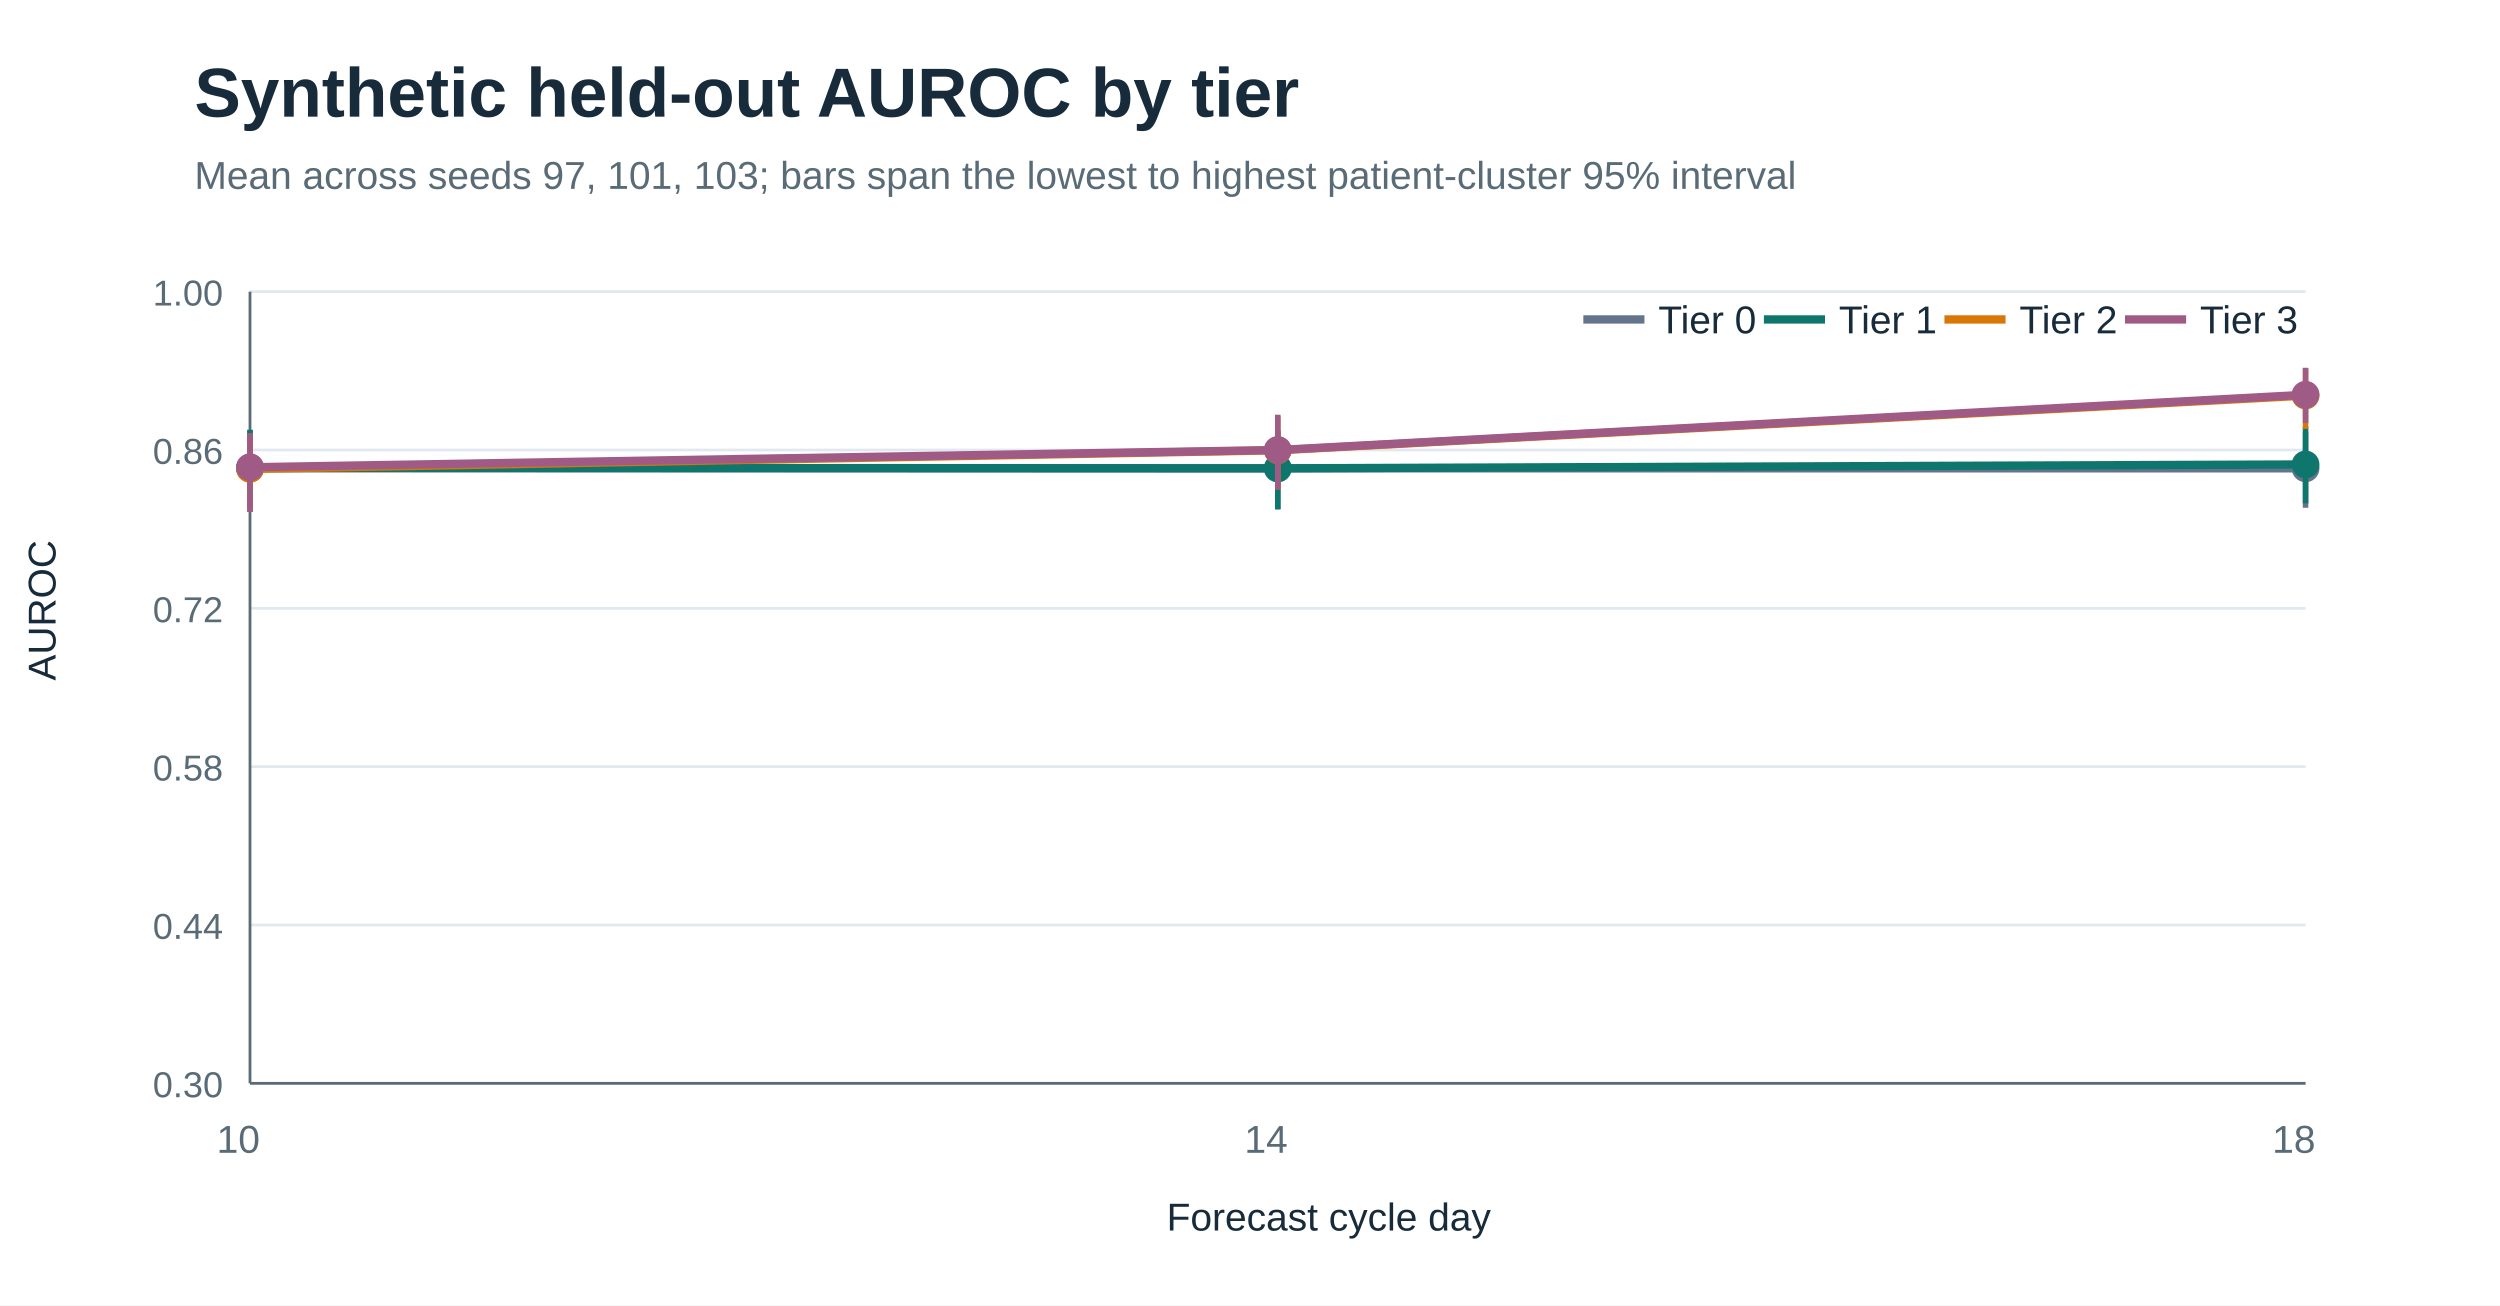
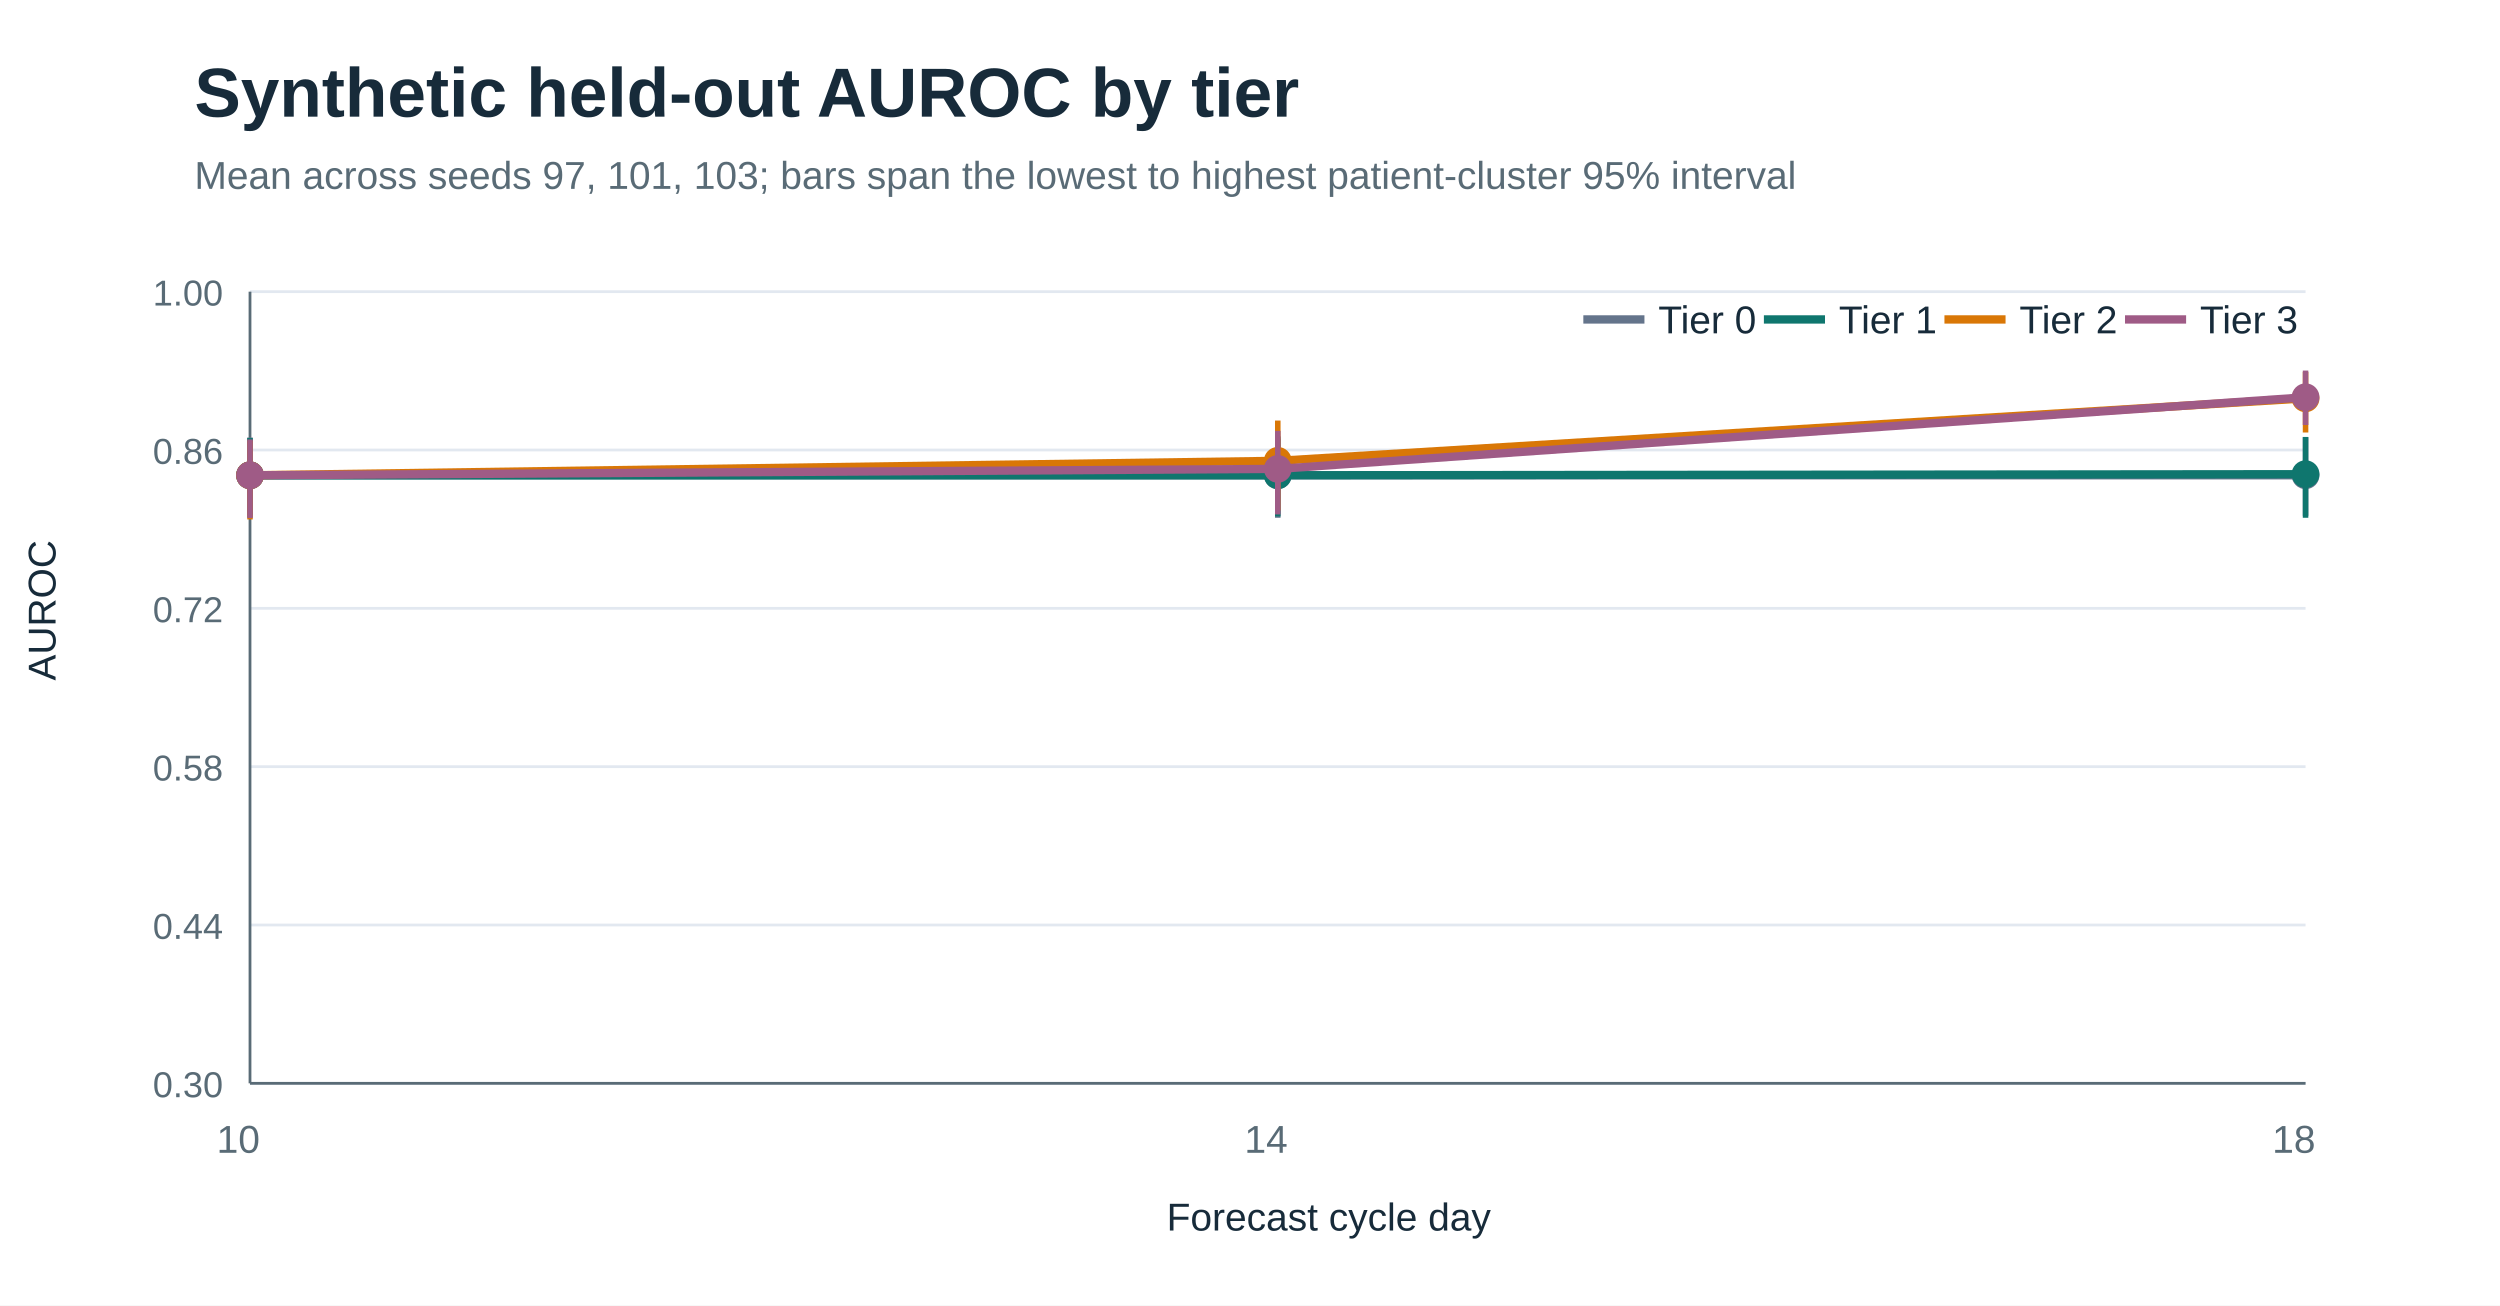
<svg xmlns="http://www.w3.org/2000/svg" width="900" height="470" viewBox="0 0 900 470">
  <rect width="900" height="470" fill="#ffffff" />
  <text x="70" y="42" font-family="Arial" font-size="25" font-weight="700" fill="#172b3a">Synthetic held-out AUROC by tier</text>
  <text x="70" y="68" font-family="Arial" font-size="14" fill="#596b76">Mean across seeds 97, 101, 103; bars span the lowest to highest patient-cluster 95% interval</text>
  <line x1="90" y1="390.0" x2="830" y2="390.0" stroke="#e2e8f0" />
  <text x="55" y="395.0" font-family="Arial" font-size="13" fill="#596b76">0.30</text>
  <line x1="90" y1="333.0" x2="830" y2="333.0" stroke="#e2e8f0" />
  <text x="55" y="338.0" font-family="Arial" font-size="13" fill="#596b76">0.44</text>
  <line x1="90" y1="276.0" x2="830" y2="276.0" stroke="#e2e8f0" />
  <text x="55" y="281.0" font-family="Arial" font-size="13" fill="#596b76">0.58</text>
  <line x1="90" y1="219.0" x2="830" y2="219.0" stroke="#e2e8f0" />
  <text x="55" y="224.0" font-family="Arial" font-size="13" fill="#596b76">0.72</text>
  <line x1="90" y1="162.0" x2="830" y2="162.0" stroke="#e2e8f0" />
  <text x="55" y="167.0" font-family="Arial" font-size="13" fill="#596b76">0.86</text>
  <line x1="90" y1="105.0" x2="830" y2="105.0" stroke="#e2e8f0" />
  <text x="55" y="110.0" font-family="Arial" font-size="13" fill="#596b76">1.00</text>
  <line x1="90" y1="105" x2="90" y2="390" stroke="#596b76" />
  <line x1="90" y1="390" x2="830" y2="390" stroke="#596b76" />
  <text x="20" y="245" transform="rotate(-90 20 245)" font-family="Arial" font-size="14" fill="#172b3a">AUROC</text>
  <text x="78.0" y="415" font-family="Arial" font-size="14" fill="#596b76">10</text>
  <text x="448.0" y="415" font-family="Arial" font-size="14" fill="#596b76">14</text>
  <text x="818.0" y="415" font-family="Arial" font-size="14" fill="#596b76">18</text>
  <text x="420" y="443" font-family="Arial" font-size="14" fill="#172b3a">Forecast cycle day</text>
-   <line x1="90.0" y1="155.0" x2="90.0" y2="183.4" stroke="#64748b" stroke-width="2" />
-   <circle cx="90.0" cy="168.6" r="5" fill="#64748b" />
-   <line x1="460.0" y1="155.4" x2="460.0" y2="183.3" stroke="#64748b" stroke-width="2" />
-   <circle cx="460.0" cy="168.6" r="5" fill="#64748b" />
-   <line x1="830.0" y1="155.4" x2="830.0" y2="182.8" stroke="#64748b" stroke-width="2" />
-   <circle cx="830.0" cy="168.6" r="5" fill="#64748b" />
-   <polyline points="90.0,168.6 460.0,168.6 830.0,168.6" fill="none" stroke="#64748b" stroke-width="3" />
+   <line x1="90.0" y1="157.5" x2="90.0" y2="186.2" stroke="#64748b" stroke-width="2" />
+   <circle cx="90.0" cy="171.1" r="5" fill="#64748b" />
+   <line x1="460.0" y1="157.9" x2="460.0" y2="186.4" stroke="#64748b" stroke-width="2" />
+   <circle cx="460.0" cy="171.1" r="5" fill="#64748b" />
+   <line x1="830.0" y1="157.4" x2="830.0" y2="185.7" stroke="#64748b" stroke-width="2" />
+   <circle cx="830.0" cy="171.1" r="5" fill="#64748b" />
+   <polyline points="90.0,171.1 460.0,171.1 830.0,171.1" fill="none" stroke="#64748b" stroke-width="3" />
  <line x1="570" y1="115" x2="592" y2="115" stroke="#64748b" stroke-width="3" />
  <text x="597" y="120" font-family="Arial" font-size="14" fill="#172b3a">Tier 0</text>
-   <line x1="90.0" y1="154.7" x2="90.0" y2="182.8" stroke="#0f766e" stroke-width="2" />
-   <circle cx="90.0" cy="168.4" r="5" fill="#0f766e" />
-   <line x1="460.0" y1="154.9" x2="460.0" y2="183.4" stroke="#0f766e" stroke-width="2" />
-   <circle cx="460.0" cy="168.6" r="5" fill="#0f766e" />
-   <line x1="830.0" y1="153.5" x2="830.0" y2="181.2" stroke="#0f766e" stroke-width="2" />
-   <circle cx="830.0" cy="167.2" r="5" fill="#0f766e" />
-   <polyline points="90.0,168.4 460.0,168.6 830.0,167.2" fill="none" stroke="#0f766e" stroke-width="3" />
+   <line x1="90.0" y1="157.7" x2="90.0" y2="185.4" stroke="#0f766e" stroke-width="2" />
+   <circle cx="90.0" cy="171.1" r="5" fill="#0f766e" />
+   <line x1="460.0" y1="157.1" x2="460.0" y2="185.9" stroke="#0f766e" stroke-width="2" />
+   <circle cx="460.0" cy="171.1" r="5" fill="#0f766e" />
+   <line x1="830.0" y1="157.3" x2="830.0" y2="186.4" stroke="#0f766e" stroke-width="2" />
+   <circle cx="830.0" cy="170.7" r="5" fill="#0f766e" />
+   <polyline points="90.0,171.1 460.0,171.1 830.0,170.7" fill="none" stroke="#0f766e" stroke-width="3" />
  <line x1="635" y1="115" x2="657" y2="115" stroke="#0f766e" stroke-width="3" />
  <text x="662" y="120" font-family="Arial" font-size="14" fill="#172b3a">Tier 1</text>
-   <line x1="90.0" y1="156.7" x2="90.0" y2="184.3" stroke="#d97706" stroke-width="2" />
-   <circle cx="90.0" cy="168.8" r="5" fill="#d97706" />
-   <line x1="460.0" y1="149.9" x2="460.0" y2="176.2" stroke="#d97706" stroke-width="2" />
-   <circle cx="460.0" cy="162.1" r="5" fill="#d97706" />
-   <line x1="830.0" y1="132.7" x2="830.0" y2="154.4" stroke="#d97706" stroke-width="2" />
-   <circle cx="830.0" cy="142.4" r="5" fill="#d97706" />
-   <polyline points="90.0,168.8 460.0,162.1 830.0,142.4" fill="none" stroke="#d97706" stroke-width="3" />
+   <line x1="90.0" y1="158.6" x2="90.0" y2="187.0" stroke="#d97706" stroke-width="2" />
+   <circle cx="90.0" cy="171.1" r="5" fill="#d97706" />
+   <line x1="460.0" y1="151.4" x2="460.0" y2="183.8" stroke="#d97706" stroke-width="2" />
+   <circle cx="460.0" cy="165.9" r="5" fill="#d97706" />
+   <line x1="830.0" y1="133.9" x2="830.0" y2="155.7" stroke="#d97706" stroke-width="2" />
+   <circle cx="830.0" cy="143.4" r="5" fill="#d97706" />
+   <polyline points="90.0,171.1 460.0,165.9 830.0,143.4" fill="none" stroke="#d97706" stroke-width="3" />
  <line x1="700" y1="115" x2="722" y2="115" stroke="#d97706" stroke-width="3" />
  <text x="727" y="120" font-family="Arial" font-size="14" fill="#172b3a">Tier 2</text>
-   <line x1="90.0" y1="155.9" x2="90.0" y2="184.3" stroke="#9f5b86" stroke-width="2" />
-   <circle cx="90.0" cy="168.2" r="5" fill="#9f5b86" />
-   <line x1="460.0" y1="149.3" x2="460.0" y2="176.2" stroke="#9f5b86" stroke-width="2" />
-   <circle cx="460.0" cy="162.0" r="5" fill="#9f5b86" />
-   <line x1="830.0" y1="132.4" x2="830.0" y2="152.3" stroke="#9f5b86" stroke-width="2" />
-   <circle cx="830.0" cy="142.1" r="5" fill="#9f5b86" />
-   <polyline points="90.0,168.2 460.0,162.0 830.0,142.1" fill="none" stroke="#9f5b86" stroke-width="3" />
+   <line x1="90.0" y1="158.2" x2="90.0" y2="186.5" stroke="#9f5b86" stroke-width="2" />
+   <circle cx="90.0" cy="171.1" r="5" fill="#9f5b86" />
+   <line x1="460.0" y1="155.1" x2="460.0" y2="185.2" stroke="#9f5b86" stroke-width="2" />
+   <circle cx="460.0" cy="168.8" r="5" fill="#9f5b86" />
+   <line x1="830.0" y1="133.4" x2="830.0" y2="153.0" stroke="#9f5b86" stroke-width="2" />
+   <circle cx="830.0" cy="143.0" r="5" fill="#9f5b86" />
+   <polyline points="90.0,171.1 460.0,168.8 830.0,143.0" fill="none" stroke="#9f5b86" stroke-width="3" />
  <line x1="765" y1="115" x2="787" y2="115" stroke="#9f5b86" stroke-width="3" />
  <text x="792" y="120" font-family="Arial" font-size="14" fill="#172b3a">Tier 3</text>
</svg>
